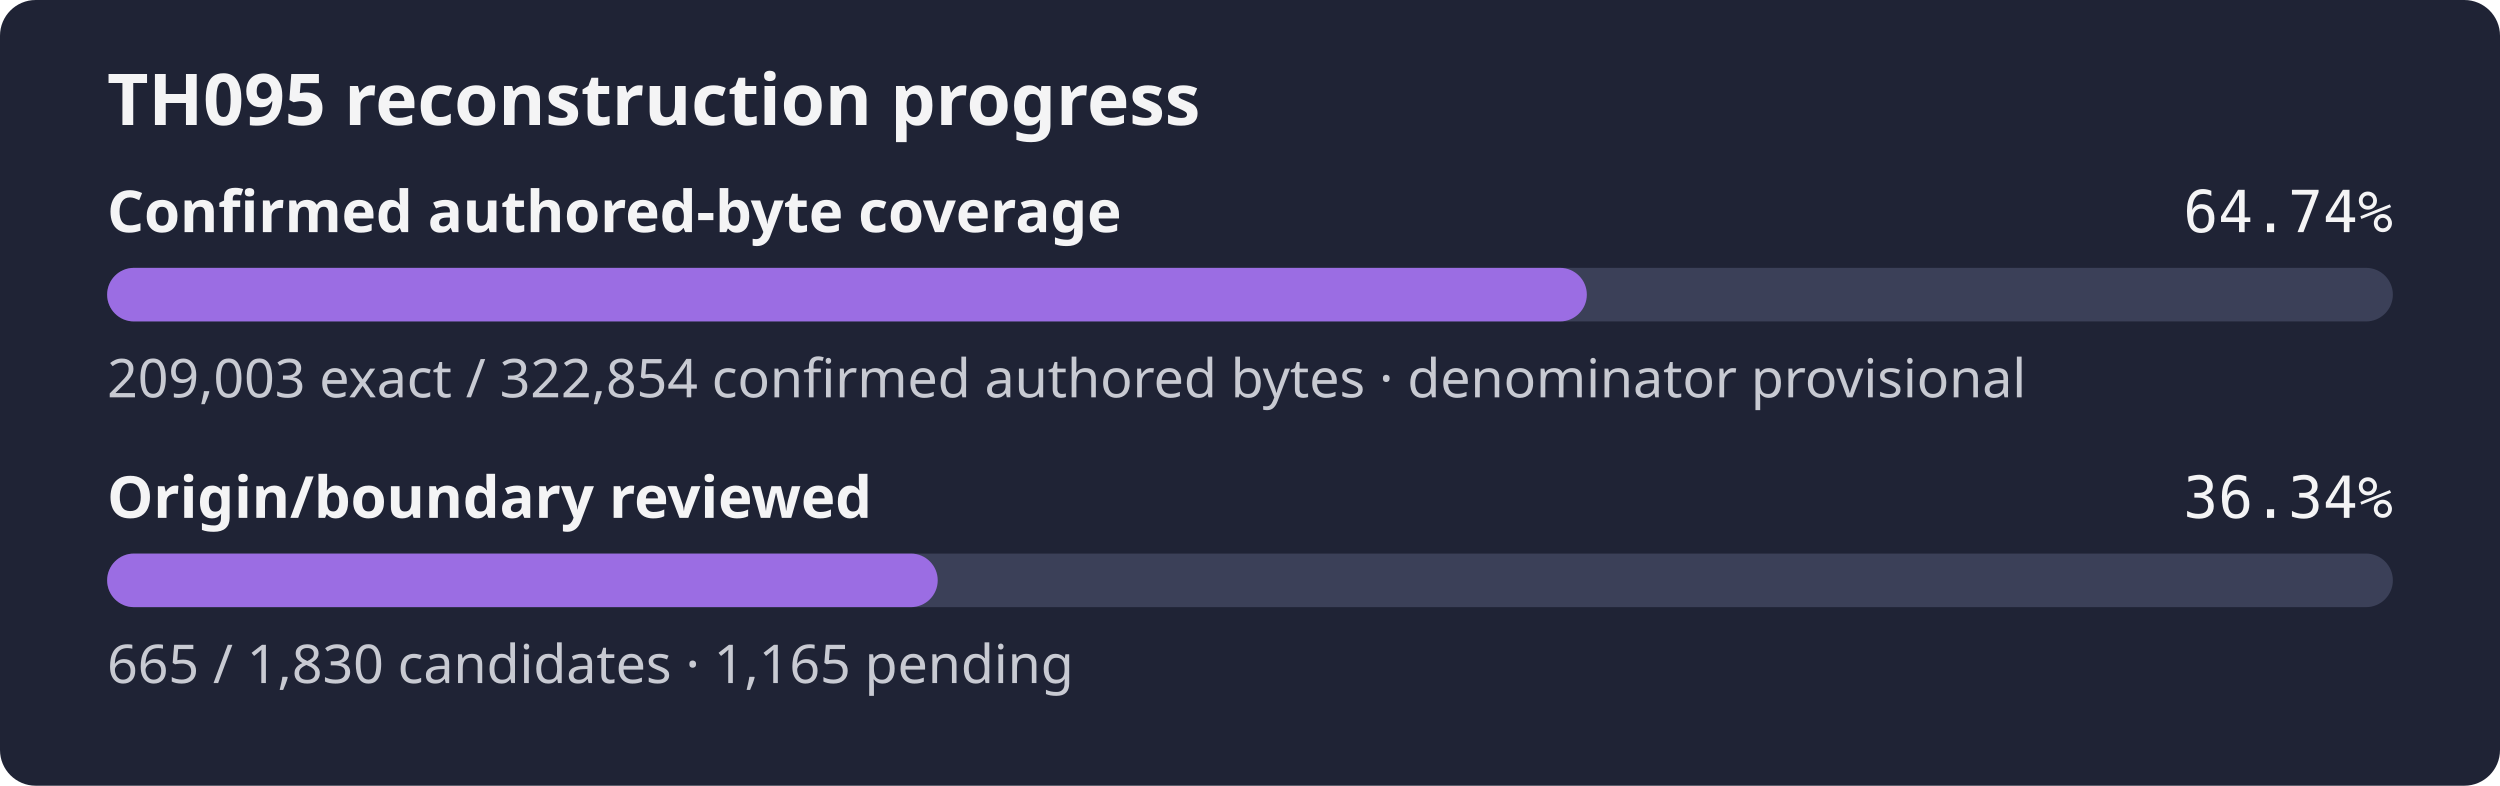
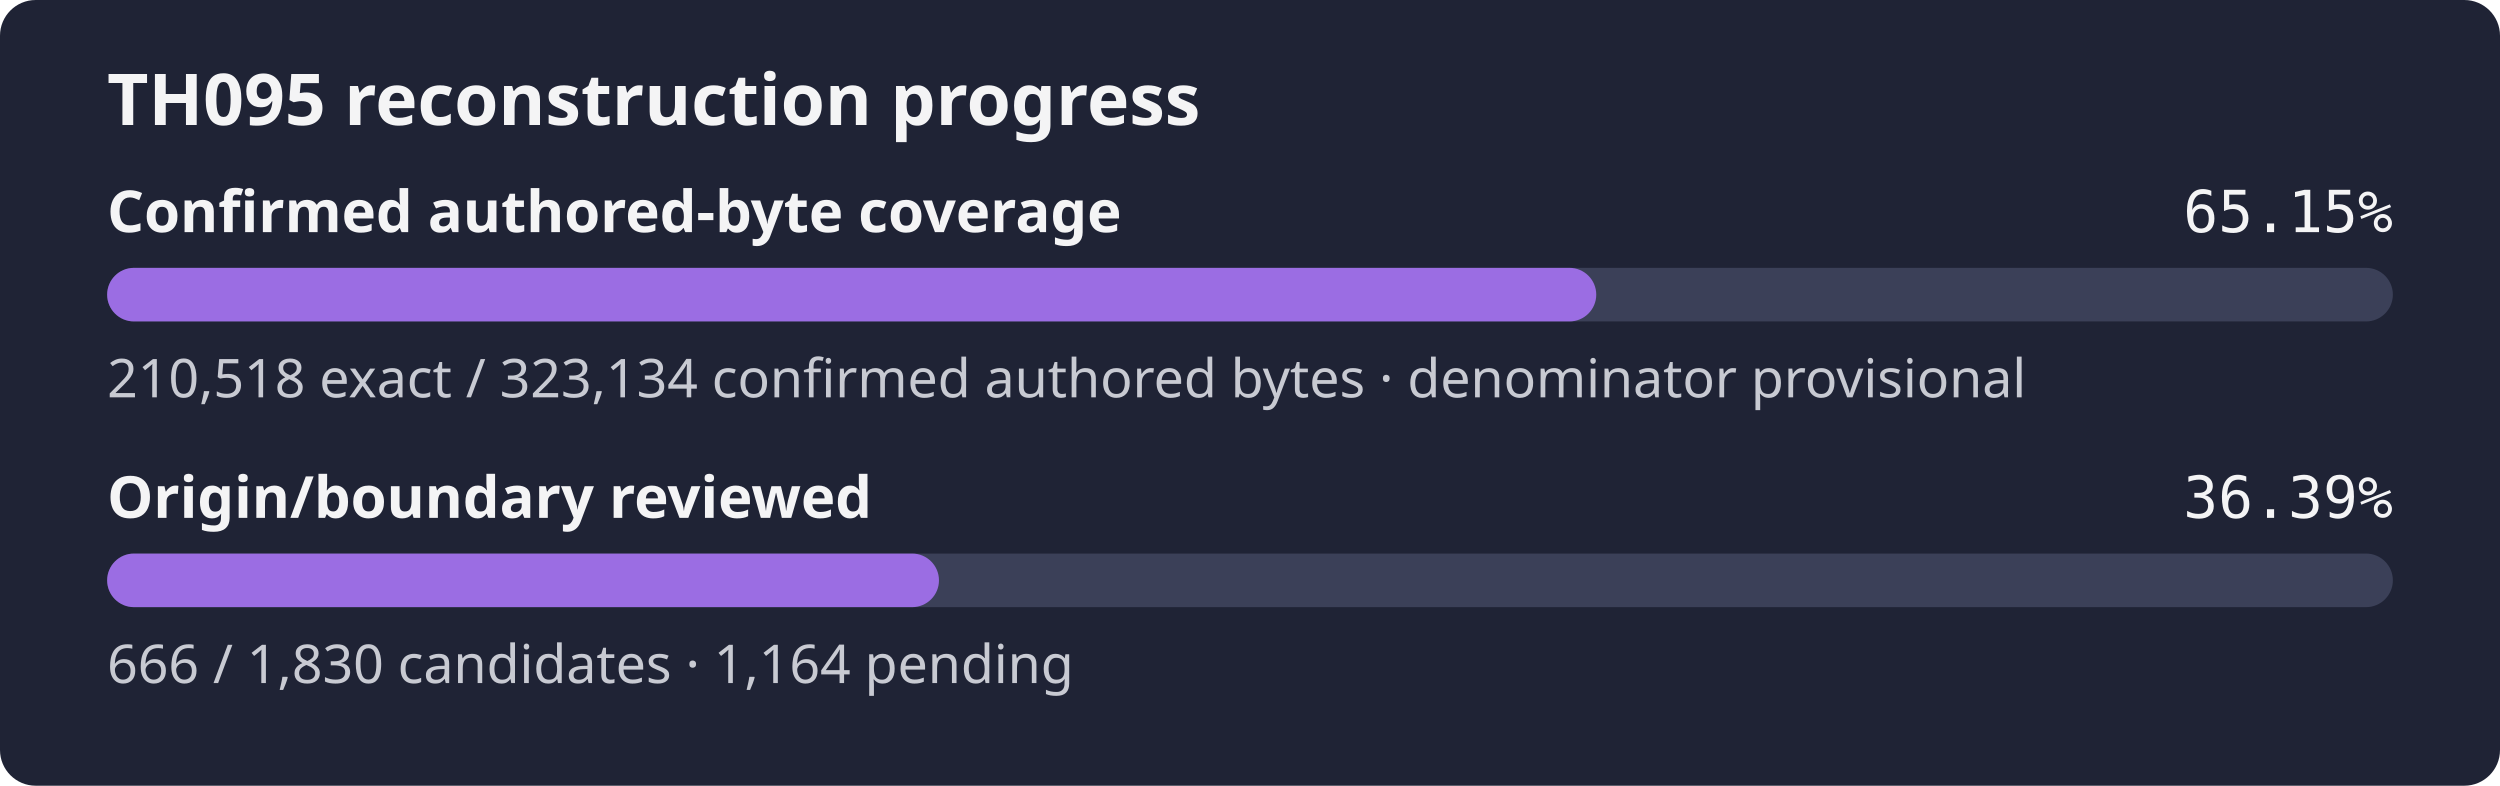
- <svg xmlns="http://www.w3.org/2000/svg" width="560" height="176" role="img" aria-label="TH095 reconstruction progress: 64.74% of the confirmed authored-byte set is exact, origin review 36.34%">
+ <svg xmlns="http://www.w3.org/2000/svg" width="560" height="176" role="img" aria-label="TH095 reconstruction progress: 65.15% of the confirmed authored-byte set is exact, origin review 36.39%">
  <rect width="560" height="176" rx="8" fill="#1f2335" />
  <text x="24" y="28" fill="#f4f4f5" font-family="sans-serif" font-size="16" font-weight="600">TH095 reconstruction progress</text>
  <text x="24" y="52" fill="#f4f4f5" font-family="sans-serif" font-size="13" font-weight="600">Confirmed authored-byte coverage</text>
-   <text x="536" y="52" fill="#f4f4f5" text-anchor="end" font-family="monospace" font-size="13">64.74%</text>
+   <text x="536" y="52" fill="#f4f4f5" text-anchor="end" font-family="monospace" font-size="13">65.15%</text>
  <rect x="24" y="60" width="512" height="12" rx="6" fill="#3b4058" />
-   <rect x="24" y="60" width="331.45" height="12" rx="6" fill="#9b6de3" />
-   <text x="24" y="89" fill="#c8cad2" font-family="sans-serif" font-size="12">209,003 exact / 322,854 confirmed authored bytes · denominator provisional</text>
+   <rect x="24" y="60" width="333.56" height="12" rx="6" fill="#9b6de3" />
+   <text x="24" y="89" fill="#c8cad2" font-family="sans-serif" font-size="12">210,518 exact / 323,134 confirmed authored bytes · denominator provisional</text>
  <text x="24" y="116" fill="#f4f4f5" font-family="sans-serif" font-size="13" font-weight="600">Origin/boundary reviewed</text>
-   <text x="536" y="116" fill="#f4f4f5" text-anchor="end" font-family="monospace" font-size="13">36.34%</text>
+   <text x="536" y="116" fill="#f4f4f5" text-anchor="end" font-family="monospace" font-size="13">36.39%</text>
  <rect x="24" y="124" width="512" height="12" rx="6" fill="#3b4058" />
-   <rect x="24" y="124" width="186.05" height="12" rx="6" fill="#9b6de3" />
-   <text x="24" y="153" fill="#c8cad2" font-family="sans-serif" font-size="12">665 / 1,830 candidates · 1,165 pending</text>
+   <rect x="24" y="124" width="186.33" height="12" rx="6" fill="#9b6de3" />
+   <text x="24" y="153" fill="#c8cad2" font-family="sans-serif" font-size="12">666 / 1,830 candidates · 1,164 pending</text>
</svg>
